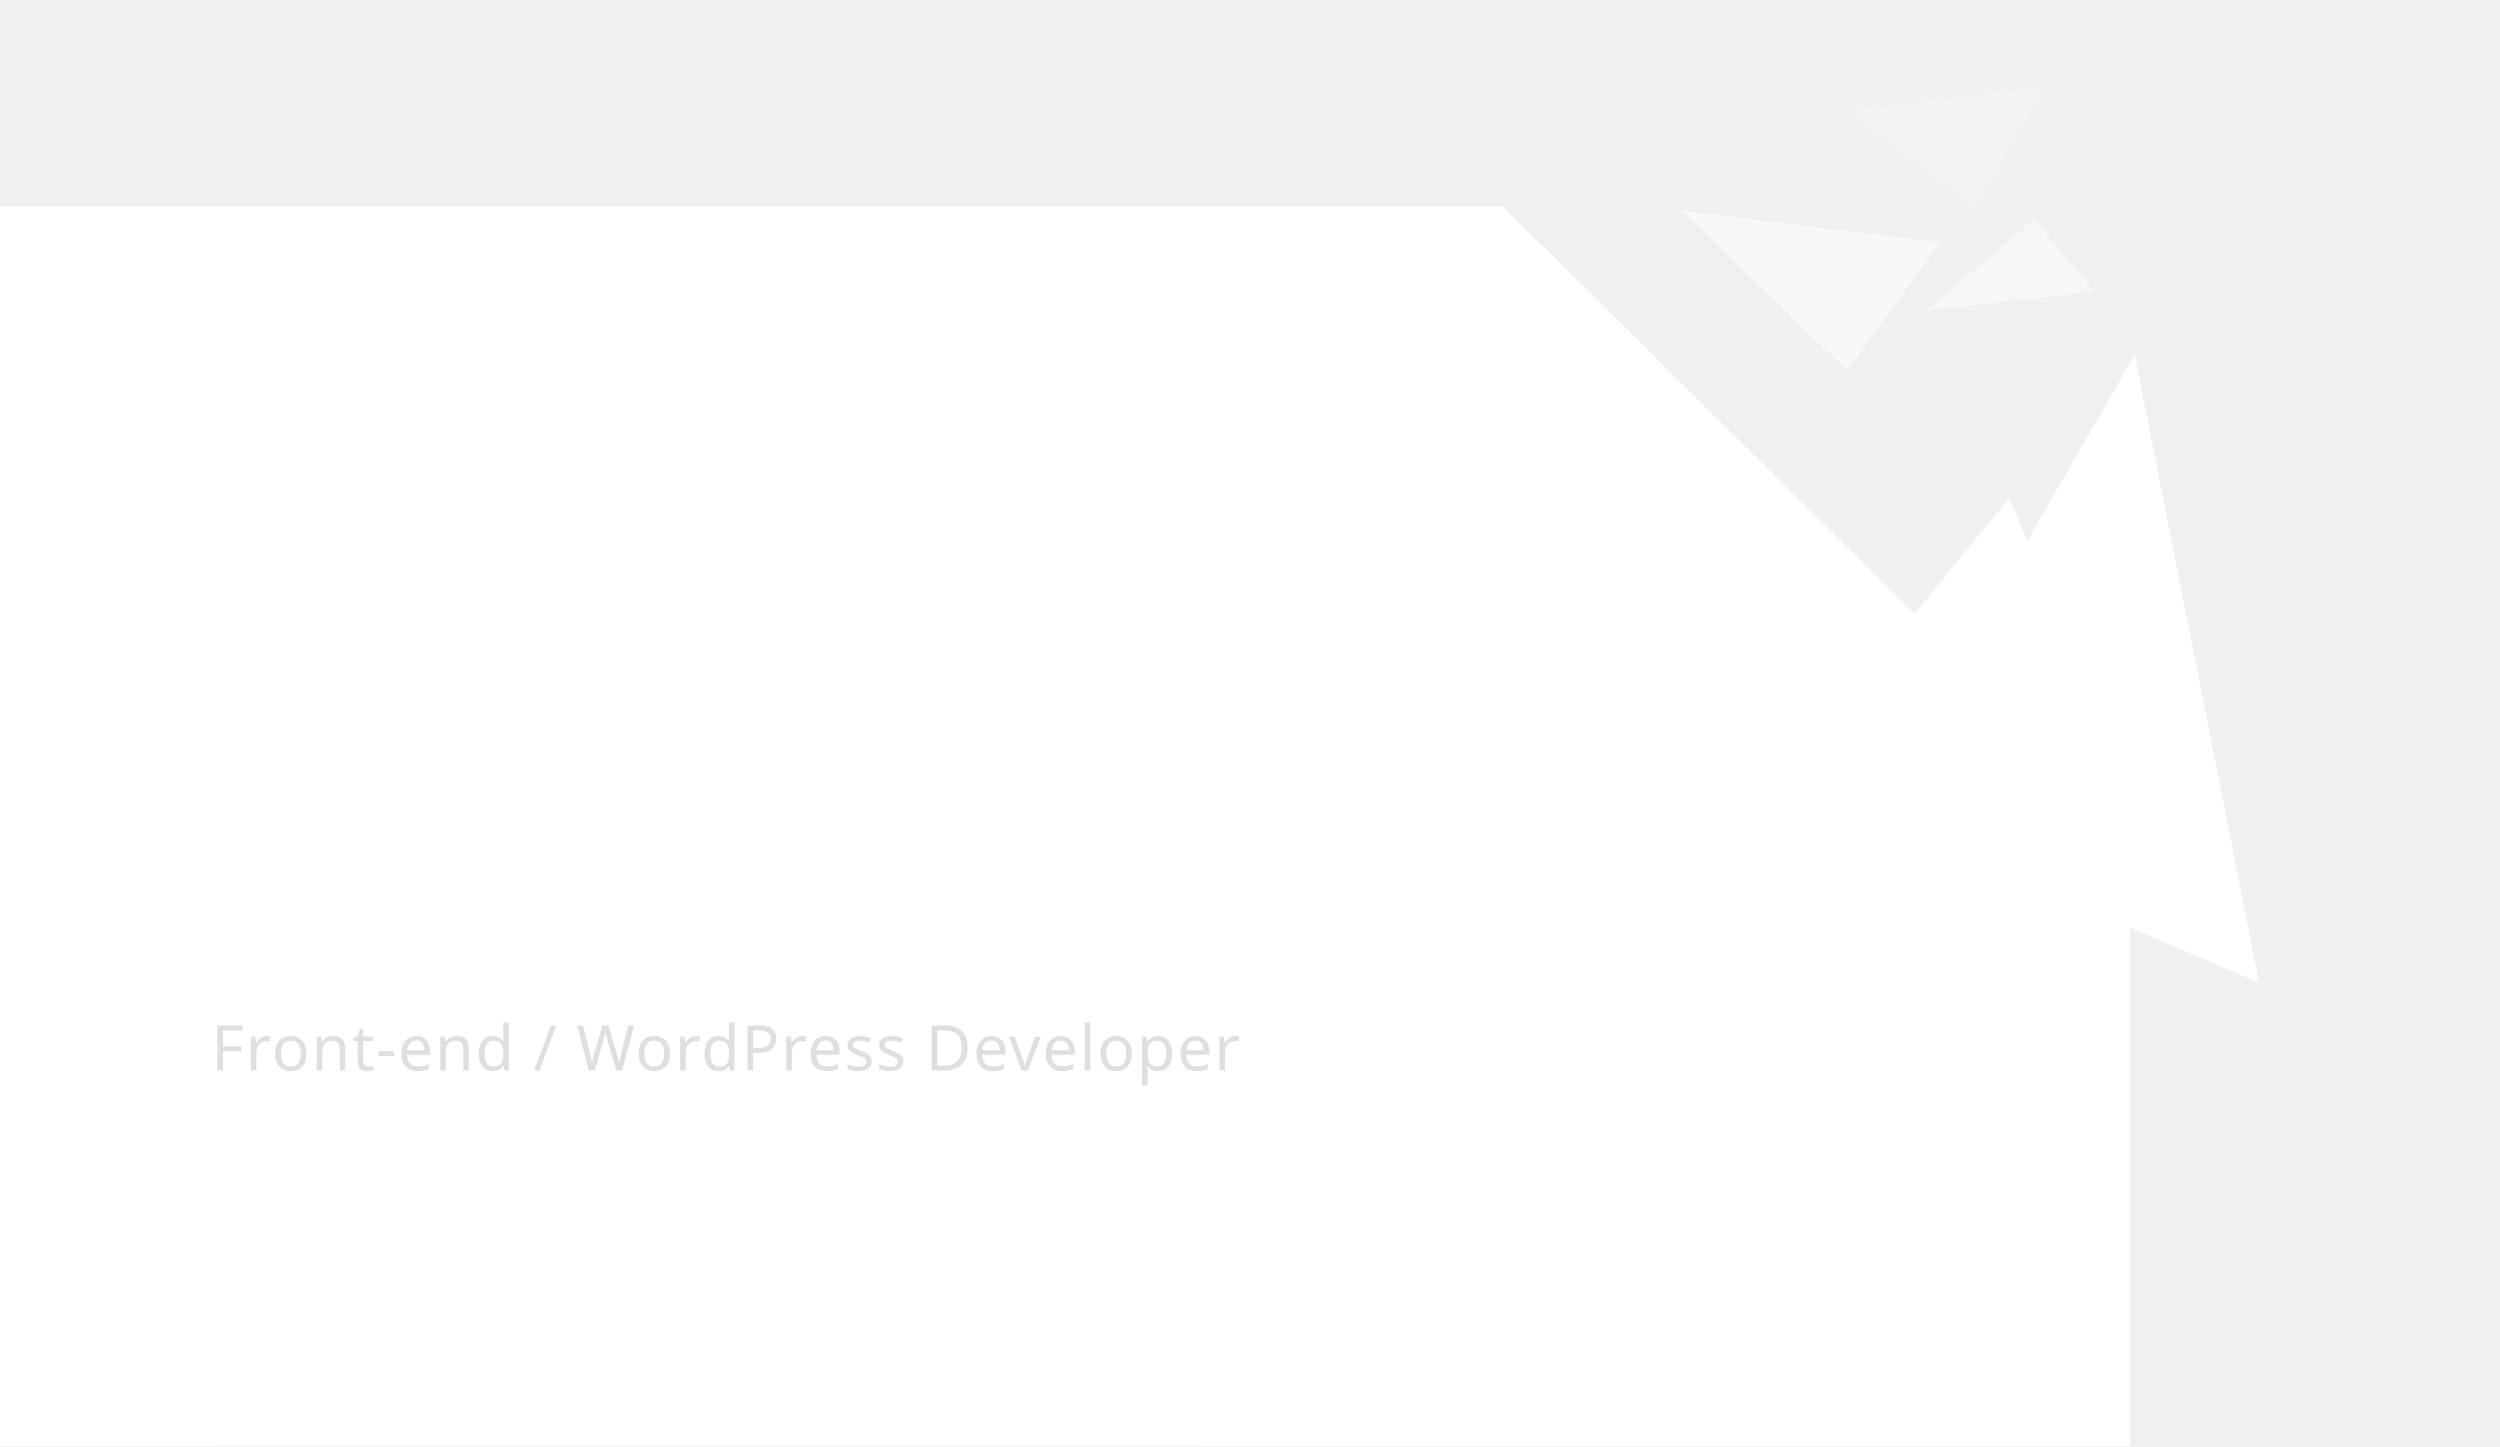
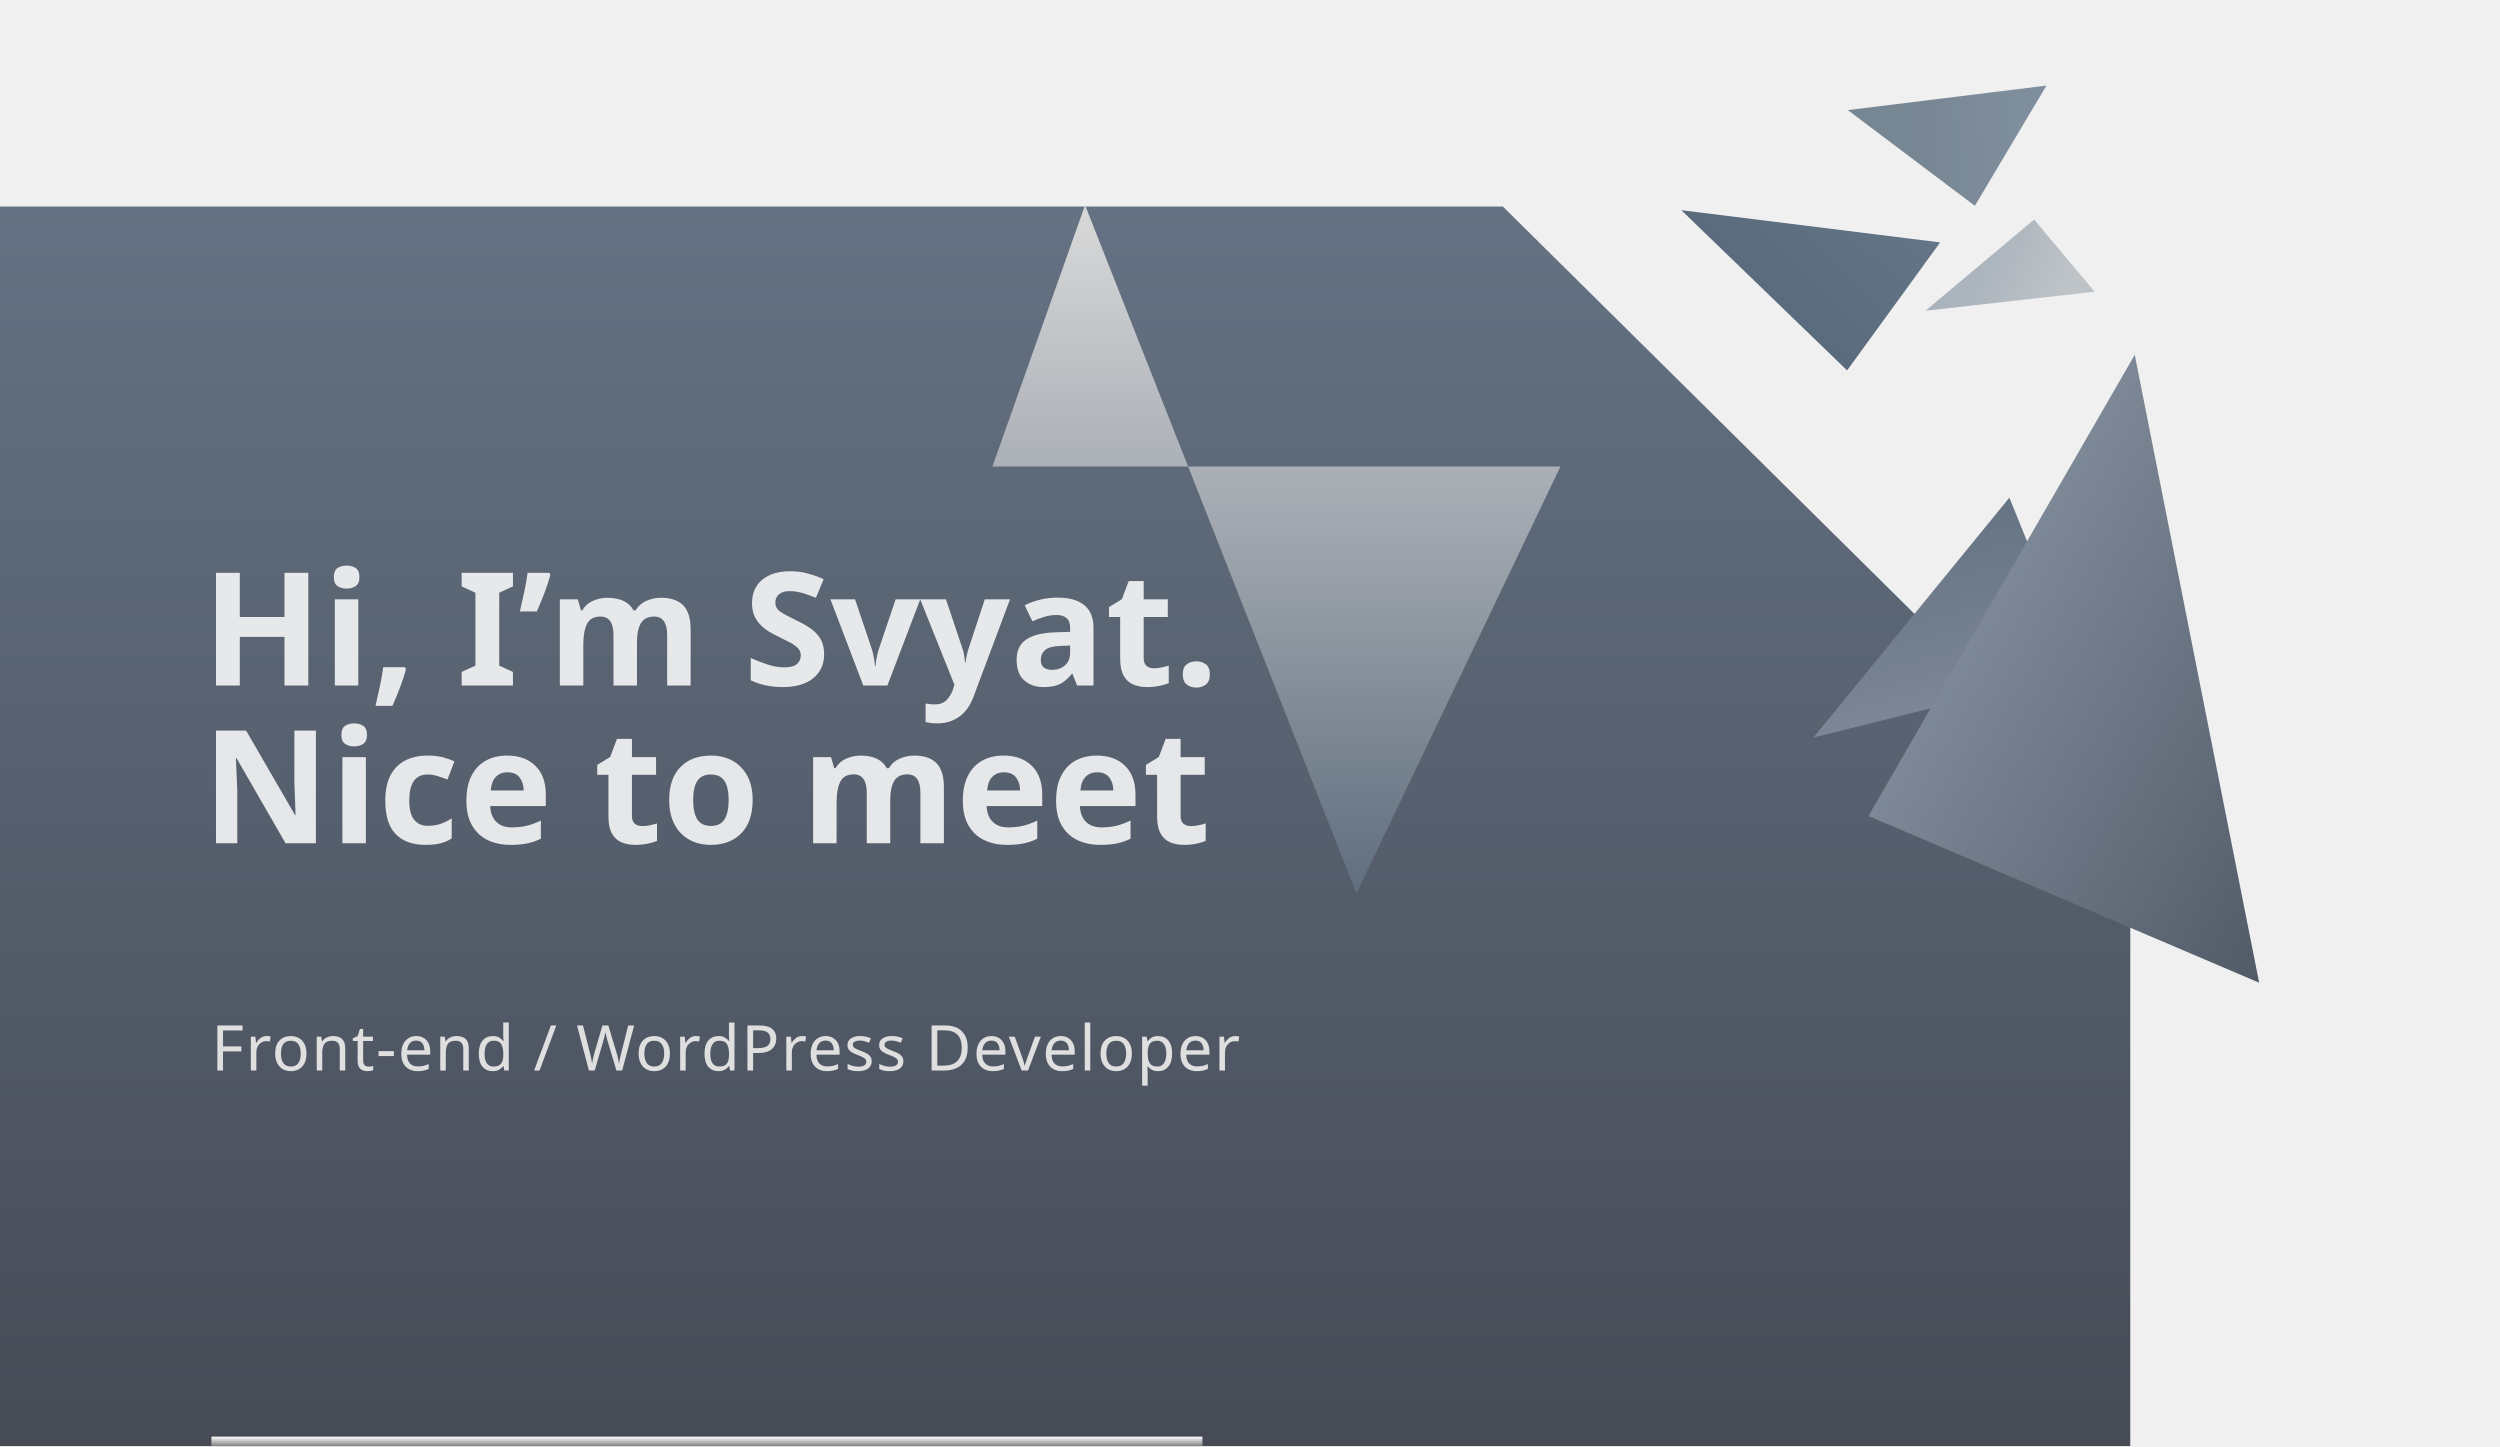
- <svg xmlns="http://www.w3.org/2000/svg" viewBox="0 0 792.157 458.209">
+ <svg xmlns="http://www.w3.org/2000/svg" xmlns:xlink="http://www.w3.org/1999/xlink" viewBox="0 0 792.157 458.209">
  <defs>
-     <style>.a,.b,.d,.e,.f{fill:#fff;}.b{font-size:50px;font-family:YuGothic-Bold, Yu Gothic;font-weight:700;}.c{fill:#dfdfdf;font-size:20px;font-family:SegoeUI, Segoe UI;letter-spacing:0.023em;}.d{opacity:0.22;}.e{opacity:0.55;}.f{opacity:0.49;}</style>
+     <style>.a{fill:url(#a);}.b{fill:#fff;font-size:50px;font-family:YuGothic-Bold, Yu Gothic;font-weight:700;opacity:0.85;}.c{fill:#dfdfdf;font-size:20px;font-family:SegoeUI, Segoe UI;letter-spacing:0.023em;}.d{fill:url(#b);}.e{fill:url(#d);}.f{fill:url(#f);}.g{opacity:0.8;fill:url(#g);}.h{fill:url(#h);}.i{fill:url(#i);}.j{opacity:0.49;fill:url(#j);}</style>
+     <linearGradient id="a" x1="0.5" x2="0.5" y2="1" gradientUnits="objectBoundingBox">
+       <stop offset="0" stop-color="#647283" />
+       <stop offset="1" stop-color="#474b56" />
+     </linearGradient>
+     <linearGradient id="b" x1="0.5" x2="0.5" y2="1" gradientUnits="objectBoundingBox">
+       <stop offset="0" stop-color="#fff" />
+       <stop offset="1" stop-color="gray" />
+     </linearGradient>
+     <linearGradient id="d" x1="0.5" x2="0.5" y2="1" gradientUnits="objectBoundingBox">
+       <stop offset="0" stop-color="#d9d9d9" />
+       <stop offset="1" stop-color="#606e7e" />
+     </linearGradient>
+     <linearGradient id="f" x1="0.5" x2="0.5" y2="1" gradientUnits="objectBoundingBox">
+       <stop offset="0" stop-color="#7c8695" />
+       <stop offset="1" stop-color="#657383" />
+     </linearGradient>
+     <linearGradient id="g" x1="0.5" x2="-0.047" y2="0.407" gradientUnits="objectBoundingBox">
+       <stop offset="0" stop-color="#596b7c" />
+       <stop offset="1" stop-color="#637587" />
+     </linearGradient>
+     <linearGradient id="h" x2="0.5" y2="1" xlink:href="#g" />
+     <linearGradient id="i" x1="0.5" x2="0.5" y2="1" gradientUnits="objectBoundingBox">
+       <stop offset="0" stop-color="#7d8897" />
+       <stop offset="1" stop-color="#515b68" />
+     </linearGradient>
+     <linearGradient id="j" x1="0.917" y1="0.721" x2="0.41" y2="0.045" gradientUnits="objectBoundingBox">
+       <stop offset="0" stop-color="#8b959e" />
+       <stop offset="1" stop-color="#637587" />
+     </linearGradient>
  </defs>
  <g transform="translate(-277 -277.791)">
    <g transform="translate(51.581 -205)">
      <path class="a" d="M1237.419,516.224h476.189l198.811,196.739V909h-675Z" transform="translate(-1012 32)" />
      <text class="b" transform="translate(289.356 651)">
        <tspan x="0" y="49">Hi, I’m Svyat.</tspan>
        <tspan x="0" y="99">Nice to meet </tspan>
      </text>
      <text class="c" transform="translate(292.356 800)">
        <tspan x="0" y="22">Front-end / WordPress Developer</tspan>
      </text>
-       <rect class="a" width="314" height="3" transform="translate(292.419 938)" />
+       <rect class="d" width="314" height="3" transform="translate(292.419 938)" />
    </g>
-     <path class="a" d="M980.667,543.754Z" transform="translate(-30 -12)" />
-     <path class="a" d="M872.455,358.629l29.361-82.841L987.8,493.9l64.631-135.273h0" transform="translate(-281 67)" />
-     <path class="a" d="M621.108,438.685h0Z" transform="translate(-30 -11)" />
-     <path class="a" d="M819.291,353.788h86.967l-78.649,58.731Z" transform="translate(1816.523 635.532) rotate(166)" />
-     <path class="d" d="M819.291,353.788h50.38L824.11,397.835Z" transform="matrix(-0.799, -0.602, 0.602, -0.799, 1344.396, 1118.897)" />
-     <path class="e" d="M819.291,353.788h73.053l-66.065,49.659Z" transform="matrix(-0.719, -0.695, 0.695, -0.719, 1205.462, 1218.943)" />
-     <path class="a" d="M819.291,353.788H988.035l-152.6,133.627Z" transform="matrix(0.5, -0.866, 0.866, 0.5, 153.025, 1068.957)" />
-     <path class="f" d="M1012.974,292.567l44.94,29.863V292.567Z" transform="matrix(0.766, -0.643, 0.643, 0.766, -76.947, 803.485)" />
+     <path class="d" d="M980.667,543.754Z" transform="translate(-30 -12)" />
+     <path class="e" d="M872.455,358.629l29.361-82.841L987.8,493.9l64.631-135.273h0" transform="translate(-281 67)" />
+     <path class="d" d="M621.108,438.685h0Z" transform="translate(-30 -11)" />
+     <path class="f" d="M819.291,353.788h86.967l-78.649,58.731Z" transform="translate(1816.523 635.532) rotate(166)" />
+     <path class="g" d="M819.291,353.788h50.38L824.11,397.835Z" transform="matrix(-0.799, -0.602, 0.602, -0.799, 1344.396, 1118.897)" />
+     <path class="h" d="M819.291,353.788h73.053l-66.065,49.659Z" transform="matrix(-0.719, -0.695, 0.695, -0.719, 1205.462, 1218.943)" />
+     <path class="i" d="M819.291,353.788H988.035l-152.6,133.627Z" transform="matrix(0.5, -0.866, 0.866, 0.5, 153.025, 1068.957)" />
+     <path class="j" d="M1012.974,292.567l44.94,29.863V292.567Z" transform="matrix(0.766, -0.643, 0.643, 0.766, -76.947, 803.485)" />
  </g>
</svg>
